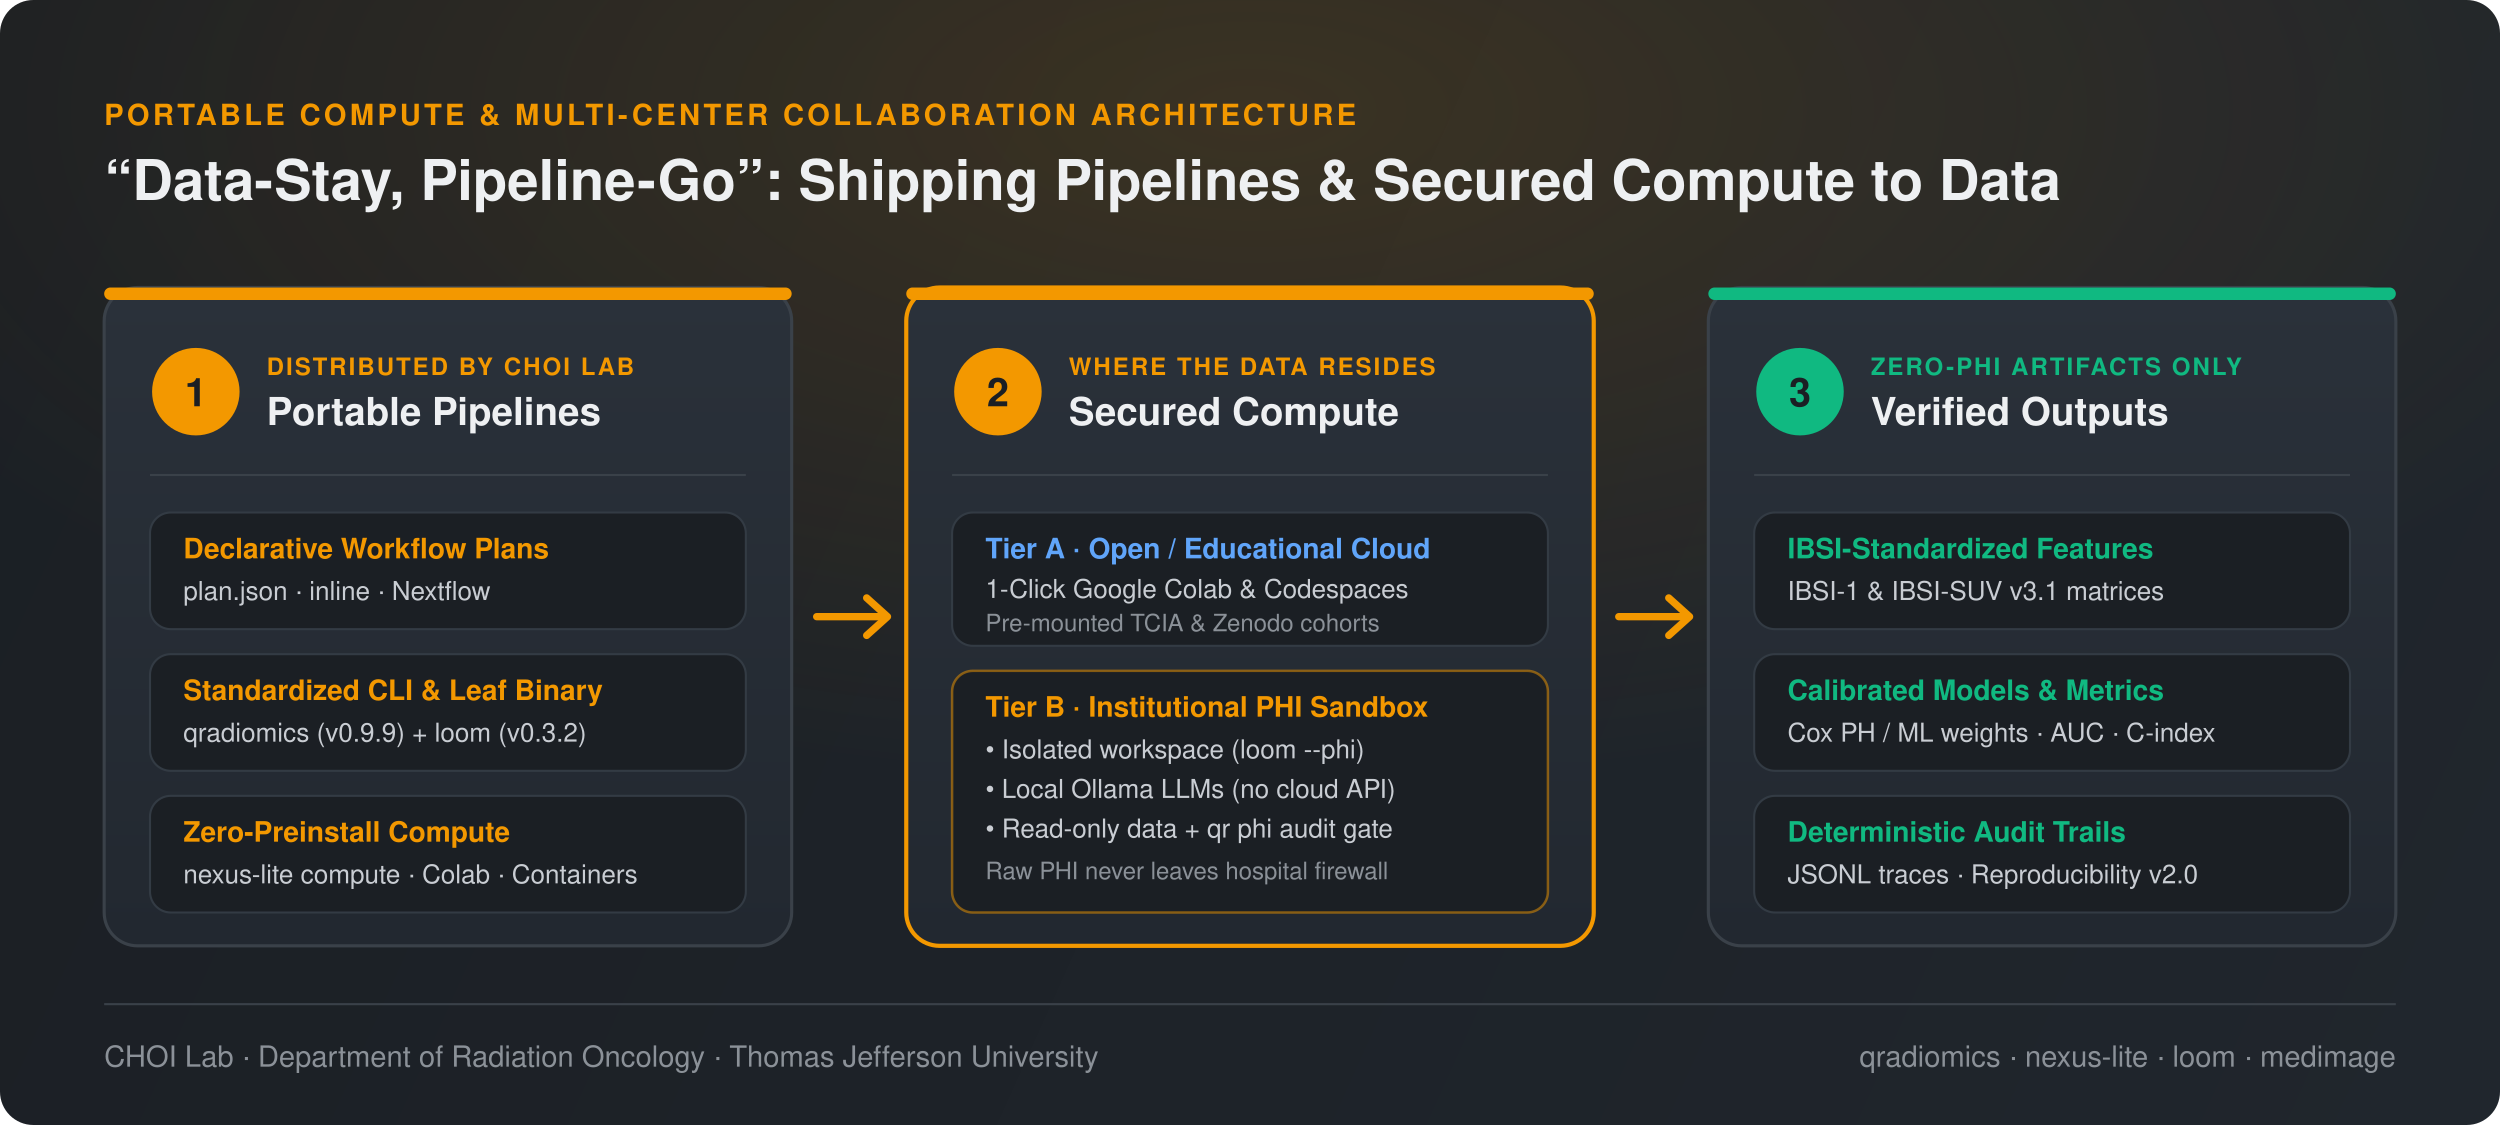
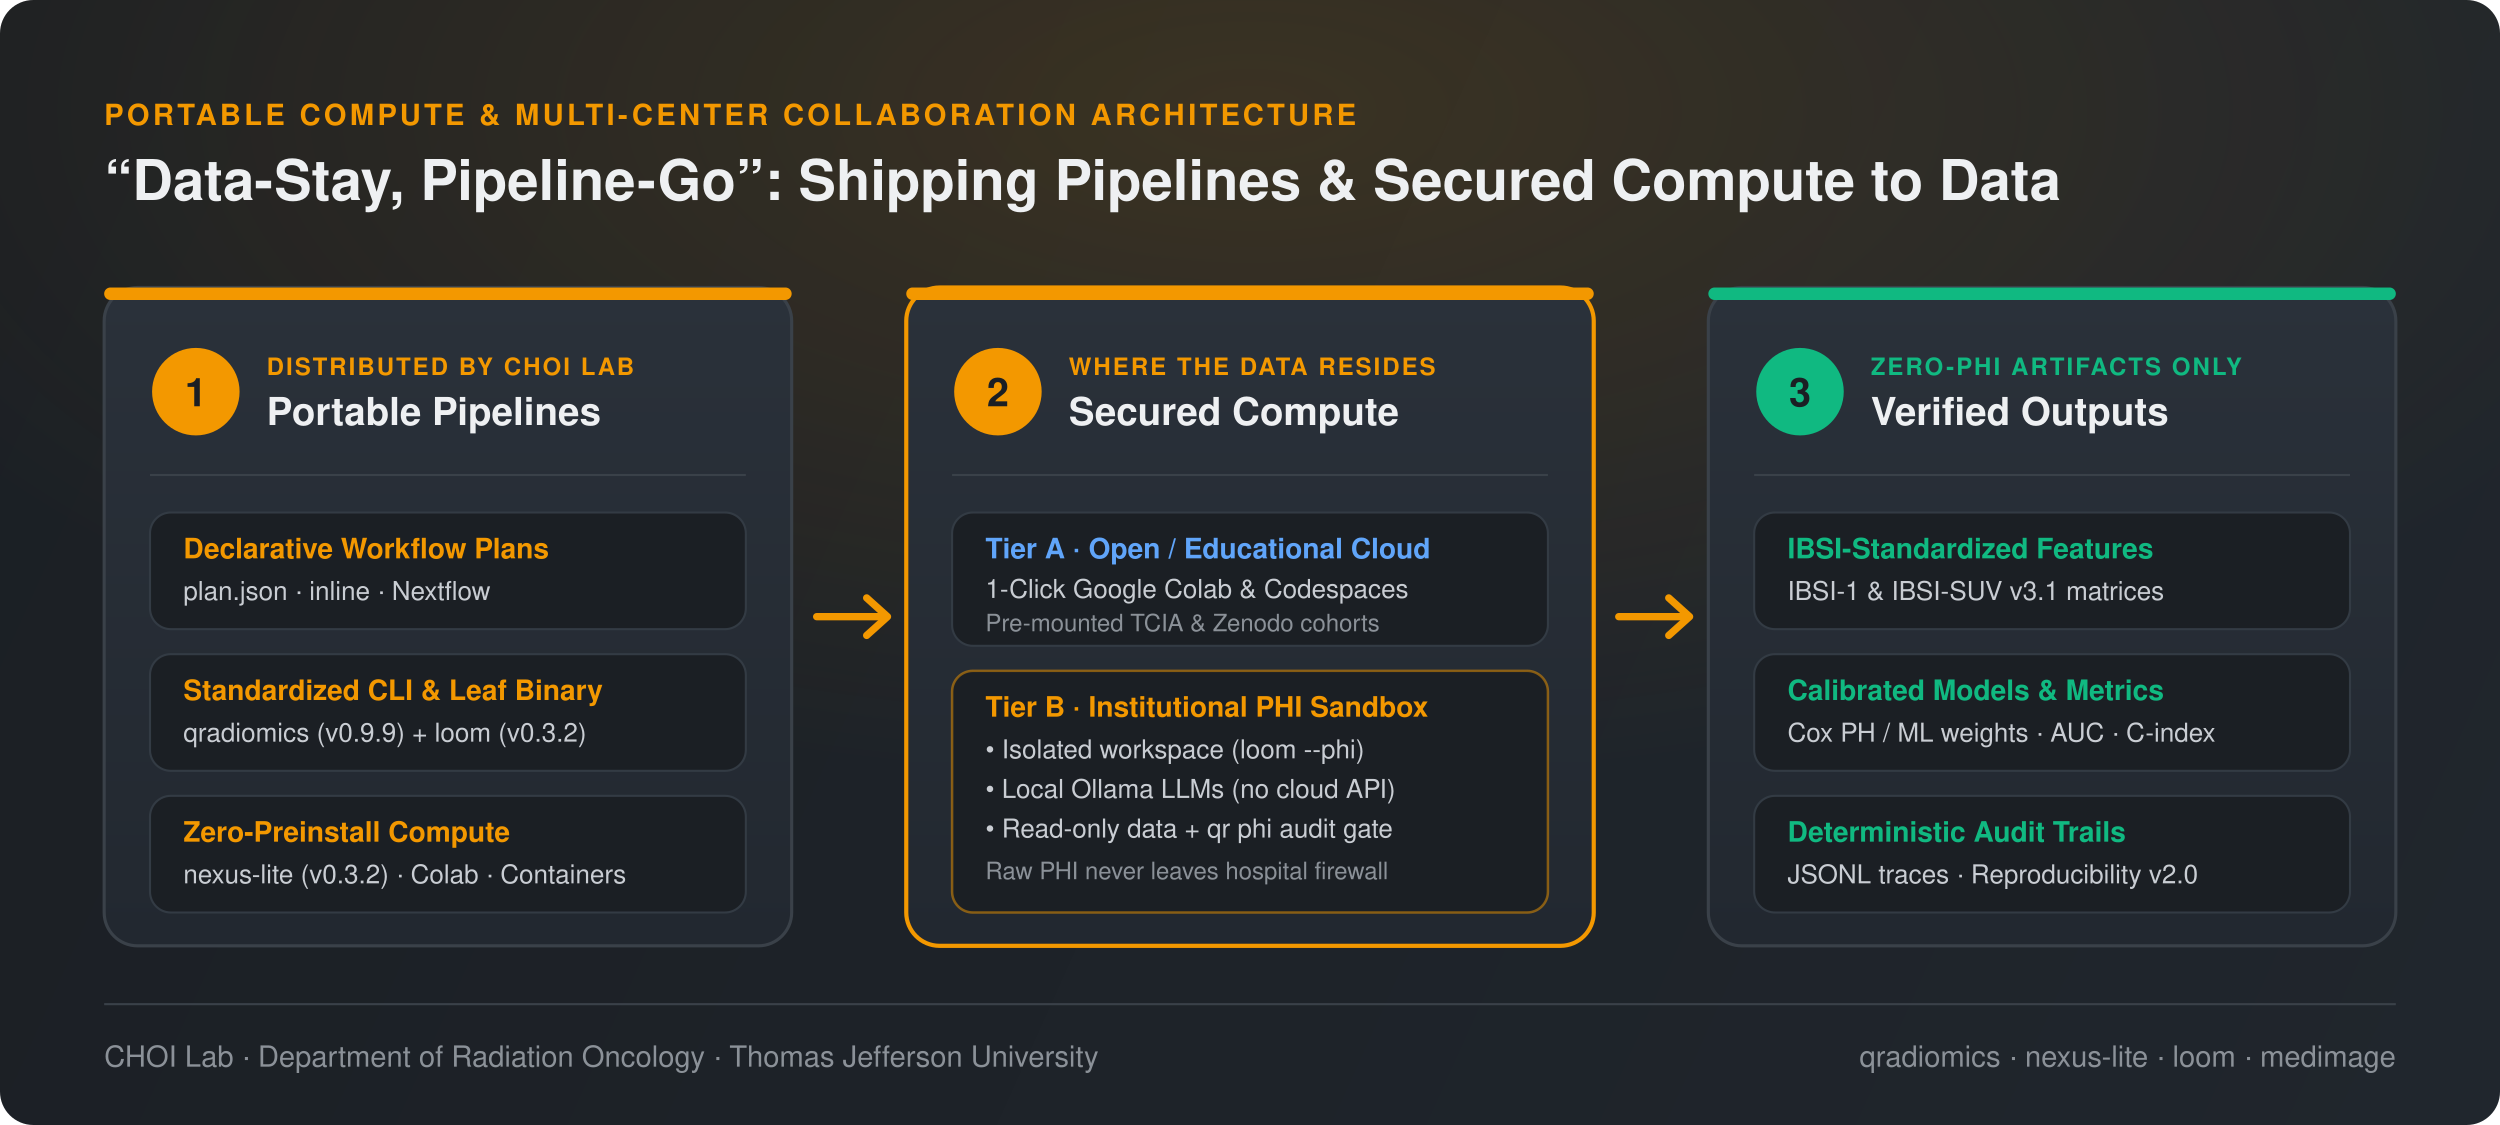
<svg xmlns="http://www.w3.org/2000/svg" viewBox="0 0 1200 540" font-family="Helvetica, Arial, sans-serif" role="img" aria-labelledby="title desc">
  <defs>
    <linearGradient id="bg" x1="0" y1="0" x2="1200" y2="540" gradientUnits="userSpaceOnUse">
      <stop offset="0" stop-color="#1b1f24" />
      <stop offset="1" stop-color="#20262d" />
    </linearGradient>
    <radialGradient id="glow" cx="0.5" cy="0.1" r="0.6">
      <stop offset="0" stop-color="#f39800" stop-opacity="0.14" />
      <stop offset="1" stop-color="#f39800" stop-opacity="0" />
    </radialGradient>
    <linearGradient id="cardGrad" x1="0" y1="0" x2="0" y2="1">
      <stop offset="0" stop-color="#2a313a" />
      <stop offset="1" stop-color="#222830" />
    </linearGradient>
  </defs>
  <rect width="1200" height="540" rx="16" fill="url(#bg)" />
  <rect width="1200" height="540" rx="16" fill="url(#glow)" />
  <text x="50" y="60" fill="#f39800" font-size="14" font-weight="700" letter-spacing="1.6">PORTABLE COMPUTE &amp; MULTI-CENTER COLLABORATION ARCHITECTURE</text>
  <text x="50" y="96" fill="#eef0f2" font-size="27" font-weight="700">“Data-Stay, Pipeline-Go”: Shipping Pipelines &amp; Secured Compute to Data</text>
  <g>
    <rect x="50" y="138" width="330" height="316" rx="16" fill="url(#cardGrad)" stroke="#3a4149" stroke-width="1.5" />
    <rect x="50" y="138" width="330" height="6" rx="3" fill="#f39800" />
    <circle cx="94" cy="188" r="21" fill="#f39800" />
    <text x="94" y="195" fill="#1b1f24" font-size="19" font-weight="700" text-anchor="middle">1</text>
    <text x="128" y="180" fill="#f39800" font-size="11.5" font-weight="700" letter-spacing="1">DISTRIBUTED BY CHOI LAB</text>
    <text x="128" y="204" fill="#eef0f2" font-size="18.5" font-weight="700">Portable Pipelines</text>
    <line x1="72" y1="228" x2="358" y2="228" stroke="#3a4149" stroke-width="1" />
    <rect x="72" y="246" width="286" height="56" rx="10" fill="#1b1f24" stroke="#333b44" stroke-width="1" />
    <text x="88" y="268" fill="#f39800" font-size="13.5" font-weight="700">Declarative Workflow Plans</text>
    <text x="88" y="288" fill="#c9cdd3" font-size="12.5">plan.json · inline · Nextflow</text>
    <rect x="72" y="314" width="286" height="56" rx="10" fill="#1b1f24" stroke="#333b44" stroke-width="1" />
    <text x="88" y="336" fill="#f39800" font-size="13.5" font-weight="700">Standardized CLI &amp; Leaf Binary</text>
    <text x="88" y="356" fill="#c9cdd3" font-size="12.5">qradiomics (v0.9.9) + loom (v0.3.2)</text>
    <rect x="72" y="382" width="286" height="56" rx="10" fill="#1b1f24" stroke="#333b44" stroke-width="1" />
    <text x="88" y="404" fill="#f39800" font-size="13.5" font-weight="700">Zero-Preinstall Compute</text>
-     <text x="88" y="424" fill="#c9cdd3" font-size="12.5">nexus-lite compute · Colab · Containers</text>
+     <text x="88" y="424" fill="#c9cdd3" font-size="12.5">nexus-lite (v0.3.2) · Colab · Containers</text>
  </g>
  <g stroke="#f39800" stroke-width="3.5" fill="none" stroke-linecap="round" stroke-linejoin="round">
    <line x1="392" y1="296" x2="424" y2="296" />
    <polyline points="416,287 426,296 416,305" />
  </g>
  <g>
    <rect x="435" y="138" width="330" height="316" rx="16" fill="url(#cardGrad)" stroke="#f39800" stroke-width="2" />
    <rect x="435" y="138" width="330" height="6" rx="3" fill="#f39800" />
    <circle cx="479" cy="188" r="21" fill="#f39800" />
    <text x="479" y="195" fill="#1b1f24" font-size="19" font-weight="700" text-anchor="middle">2</text>
    <text x="513" y="180" fill="#f39800" font-size="11.5" font-weight="700" letter-spacing="1">WHERE THE DATA RESIDES</text>
    <text x="513" y="204" fill="#eef0f2" font-size="18.5" font-weight="700">Secured Compute</text>
    <line x1="457" y1="228" x2="743" y2="228" stroke="#3a4149" stroke-width="1" />
    <rect x="457" y="246" width="286" height="64" rx="10" fill="#1b1f24" stroke="#333b44" stroke-width="1" />
    <text x="473" y="268" fill="#60a5fa" font-size="13.5" font-weight="700">Tier A · Open / Educational Cloud</text>
    <text x="473" y="287" fill="#c9cdd3" font-size="12.5">1-Click Google Colab &amp; Codespaces</text>
    <text x="473" y="303" fill="#8b9198" font-size="11.5">Pre-mounted TCIA &amp; Zenodo cohorts</text>
    <rect x="457" y="322" width="286" height="116" rx="10" fill="#1b1f24" stroke="#f39800" stroke-opacity="0.5" stroke-width="1.2" />
    <text x="473" y="344" fill="#f39800" font-size="13.5" font-weight="700">Tier B · Institutional PHI Sandbox</text>
    <text x="473" y="364" fill="#c9cdd3" font-size="12.5">• Isolated workspace (loom --phi)</text>
    <text x="473" y="383" fill="#c9cdd3" font-size="12.5">• Local Ollama LLMs (no cloud API)</text>
    <text x="473" y="402" fill="#c9cdd3" font-size="12.5">• Read-only data + qr phi audit gate</text>
    <text x="473" y="422" fill="#8b9198" font-size="11.5">Raw PHI never leaves hospital firewall</text>
  </g>
  <g stroke="#f39800" stroke-width="3.5" fill="none" stroke-linecap="round" stroke-linejoin="round">
    <line x1="777" y1="296" x2="809" y2="296" />
    <polyline points="801,287 811,296 801,305" />
  </g>
  <g>
    <rect x="820" y="138" width="330" height="316" rx="16" fill="url(#cardGrad)" stroke="#3a4149" stroke-width="1.5" />
    <rect x="820" y="138" width="330" height="6" rx="3" fill="#10b981" />
    <circle cx="864" cy="188" r="21" fill="#10b981" />
    <text x="864" y="195" fill="#1b1f24" font-size="19" font-weight="700" text-anchor="middle">3</text>
    <text x="898" y="180" fill="#10b981" font-size="11.5" font-weight="700" letter-spacing="1">ZERO-PHI ARTIFACTS ONLY</text>
    <text x="898" y="204" fill="#eef0f2" font-size="18.5" font-weight="700">Verified Outputs</text>
    <line x1="842" y1="228" x2="1128" y2="228" stroke="#3a4149" stroke-width="1" />
    <rect x="842" y="246" width="286" height="56" rx="10" fill="#1b1f24" stroke="#333b44" stroke-width="1" />
    <text x="858" y="268" fill="#10b981" font-size="13.5" font-weight="700">IBSI-Standardized Features</text>
    <text x="858" y="288" fill="#c9cdd3" font-size="12.5">IBSI-1 &amp; IBSI-SUV v3.1 matrices</text>
    <rect x="842" y="314" width="286" height="56" rx="10" fill="#1b1f24" stroke="#333b44" stroke-width="1" />
    <text x="858" y="336" fill="#10b981" font-size="13.5" font-weight="700">Calibrated Models &amp; Metrics</text>
    <text x="858" y="356" fill="#c9cdd3" font-size="12.5">Cox PH / ML weights · AUC · C-index</text>
    <rect x="842" y="382" width="286" height="56" rx="10" fill="#1b1f24" stroke="#333b44" stroke-width="1" />
    <text x="858" y="404" fill="#10b981" font-size="13.5" font-weight="700">Deterministic Audit Trails</text>
    <text x="858" y="424" fill="#c9cdd3" font-size="12.5">JSONL traces · Reproducibility v2.0</text>
  </g>
  <line x1="50" y1="482" x2="1150" y2="482" stroke="#3a4149" stroke-width="1" />
  <text x="50" y="512" fill="#8b9198" font-size="14">CHOI Lab · Department of Radiation Oncology · Thomas Jefferson University</text>
  <text x="1150" y="512" fill="#8b9198" font-size="14" text-anchor="end">qradiomics · nexus-lite · loom · medimage</text>
</svg>
